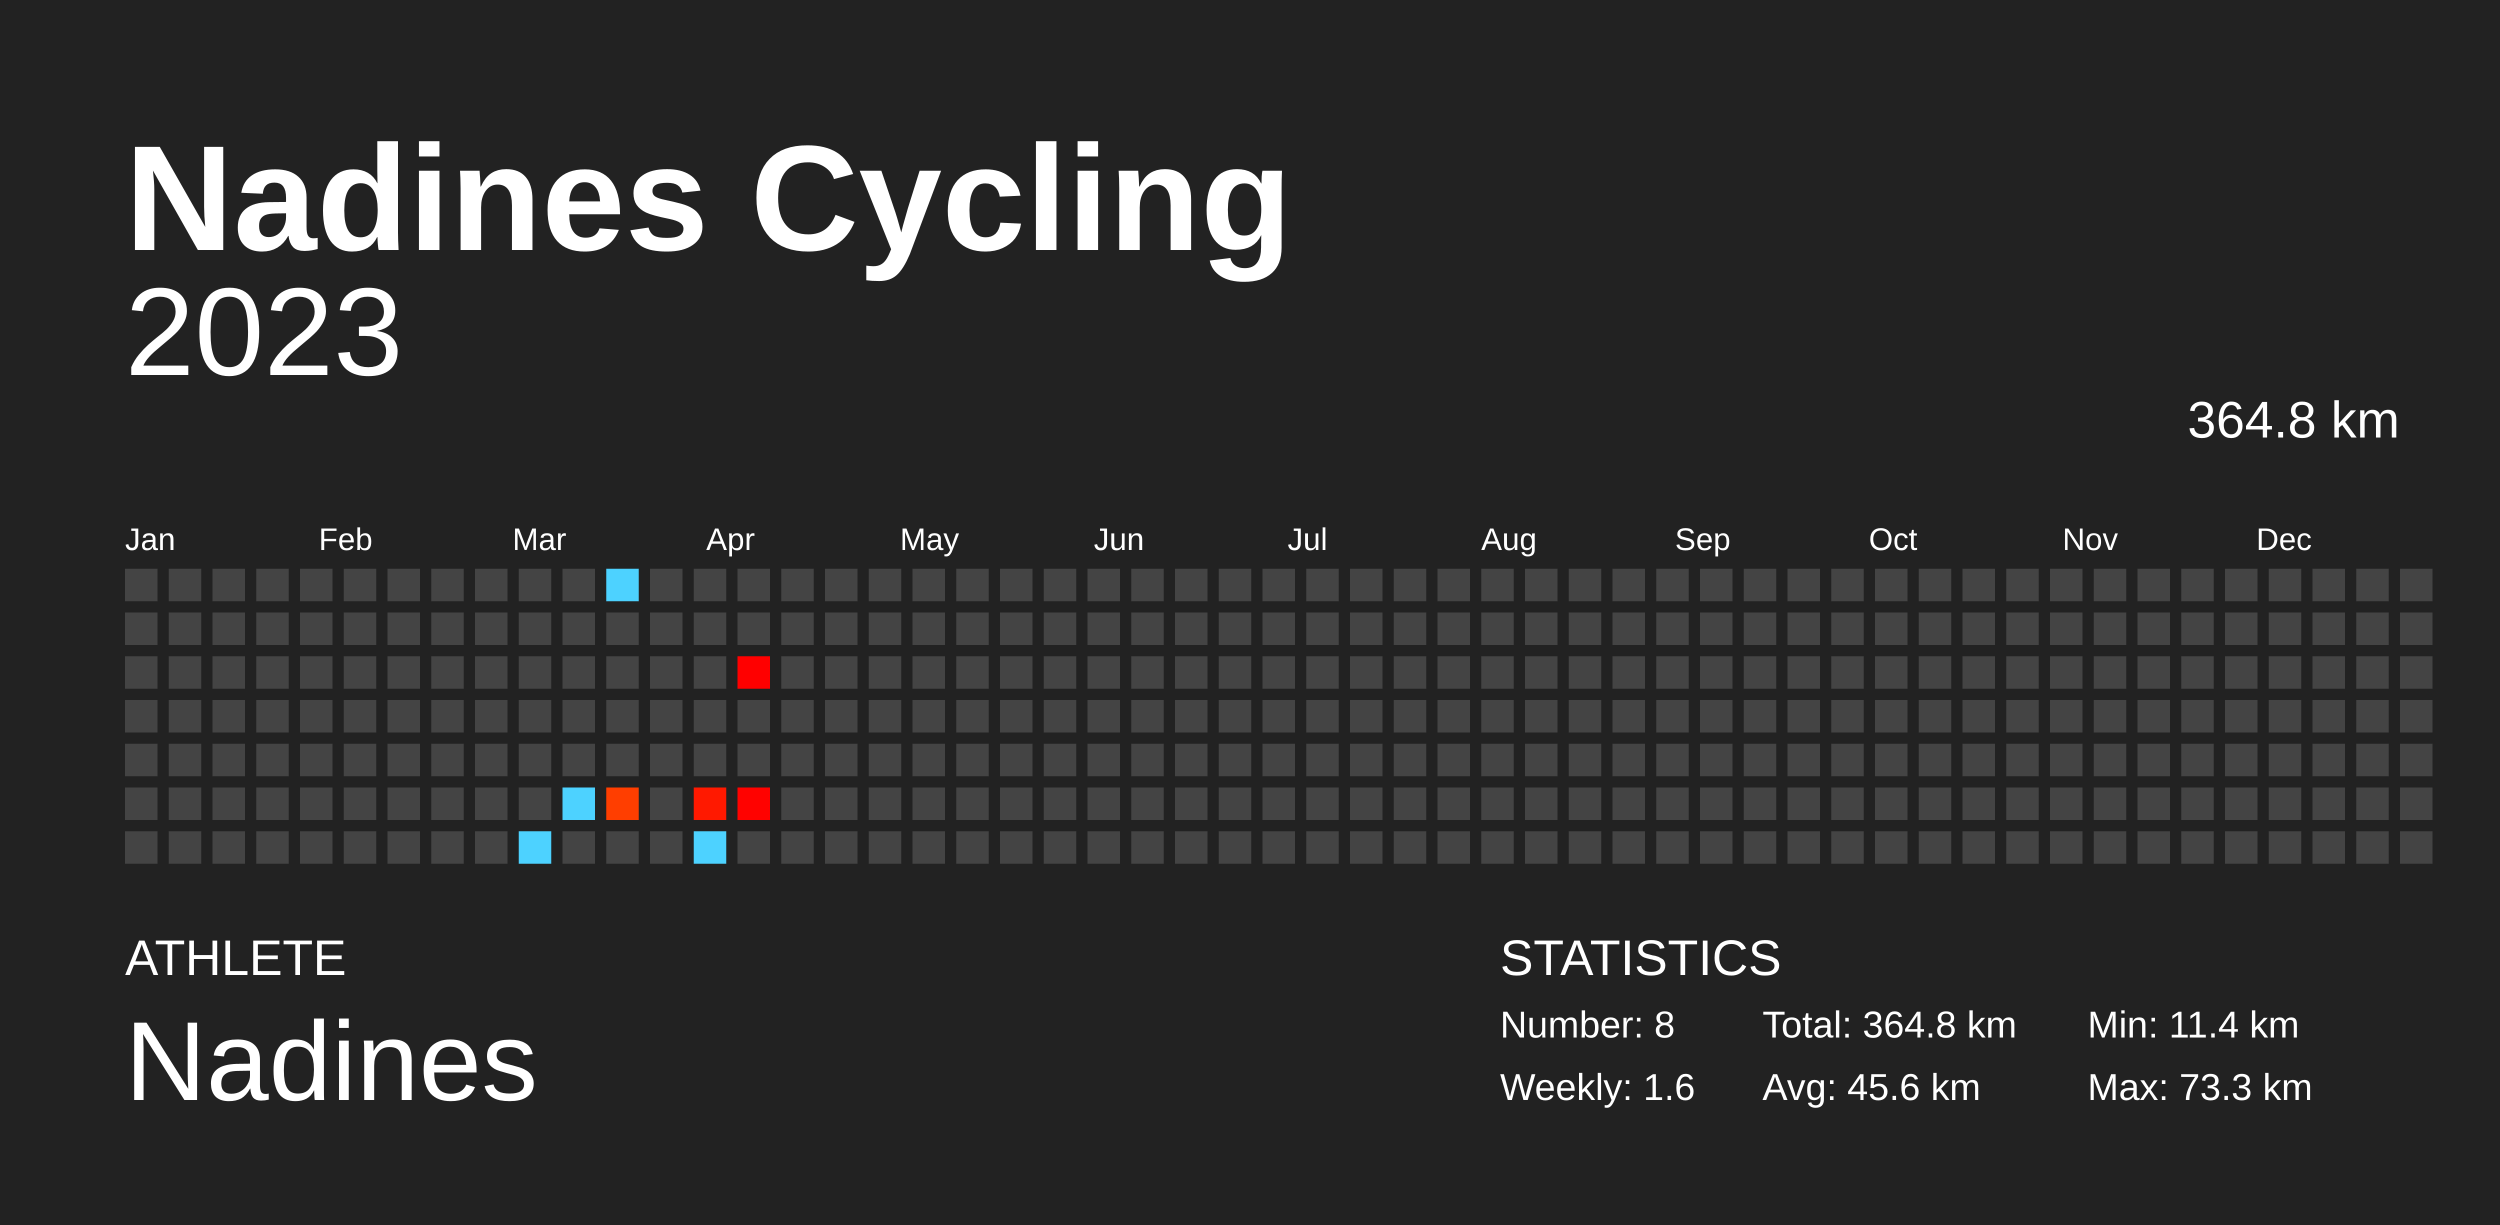
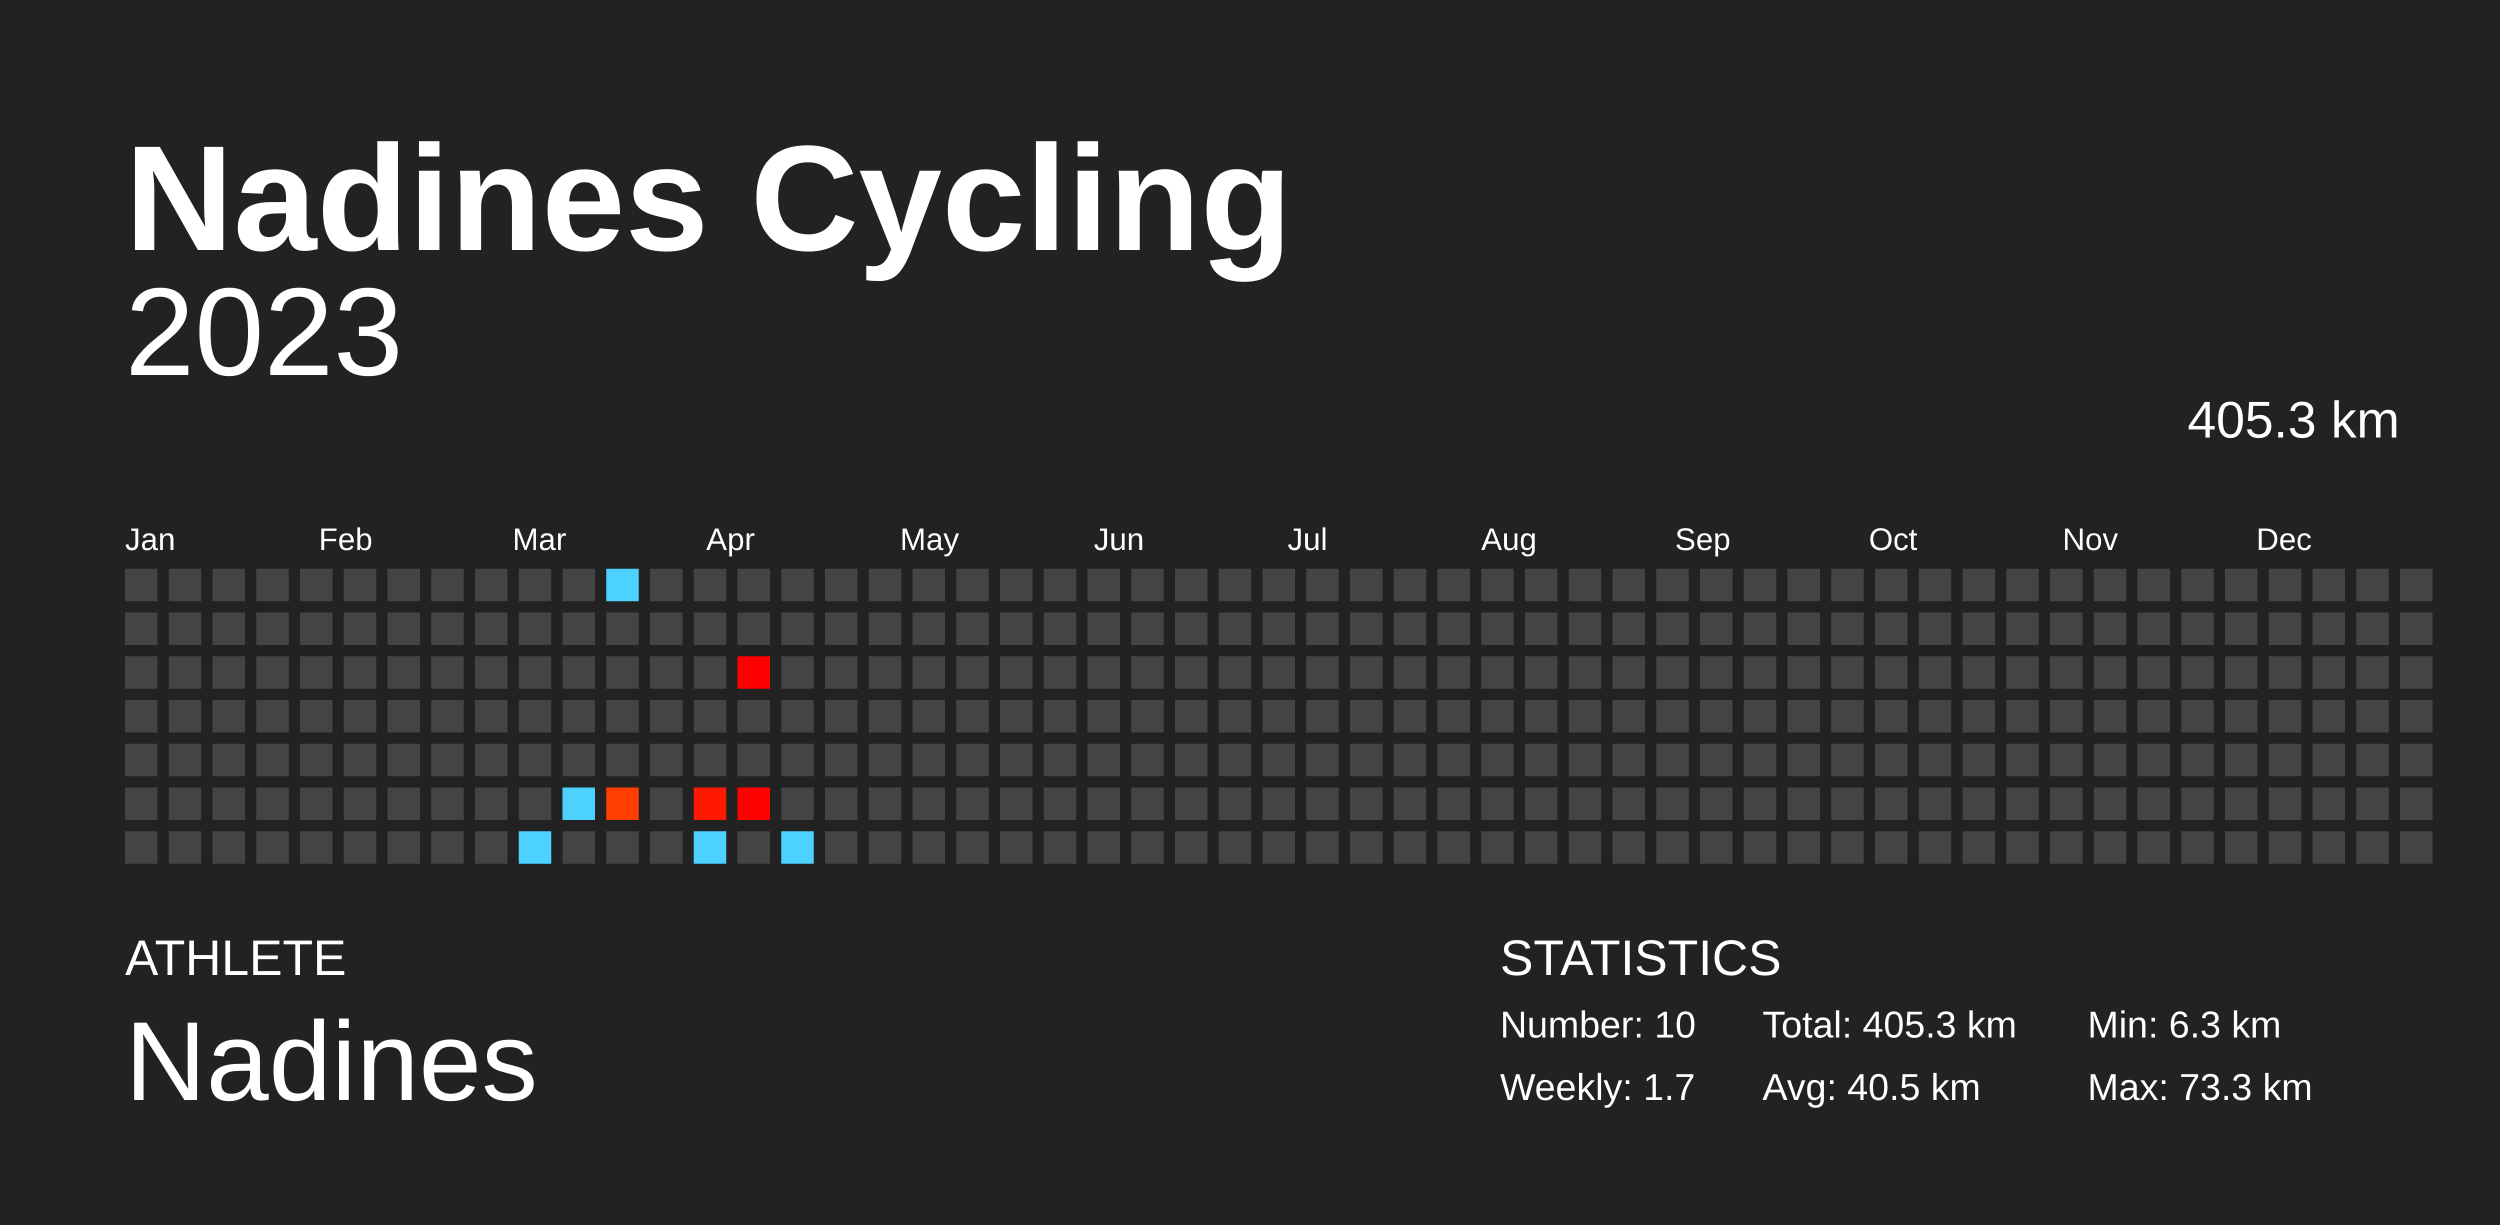
<svg xmlns="http://www.w3.org/2000/svg" baseProfile="full" height="98mm" version="1.1" viewBox="0,0,200,98" width="200mm">
  <defs />
  <rect fill="#222222" height="98" width="200" x="0" y="0" />
  <text fill="#FFFFFF" style="font-size:12px; font-family:Arial; font-weight:bold;" x="10" y="20">Nadines Cycling</text>
  <text fill="#FFFFFF" style="font-size:4px; font-family:Arial" x="10" y="78">ATHLETE</text>
  <text fill="#FFFFFF" style="font-size:9px; font-family:Arial" x="10" y="88">Nadines</text>
  <text fill="#FFFFFF" style="font-size:4px; font-family:Arial" x="120" y="78">STATISTICS</text>
-   <text fill="#FFFFFF" style="font-size:3px; font-family:Arial" x="120" y="83">Number: 8</text>
-   <text fill="#FFFFFF" style="font-size:3px; font-family:Arial" x="120" y="88">Weekly: 1.6</text>
-   <text fill="#FFFFFF" style="font-size:3px; font-family:Arial" x="141" y="83">Total: 364.8 km</text>
-   <text fill="#FFFFFF" style="font-size:3px; font-family:Arial" x="141" y="88">Avg: 45.6 km</text>
-   <text fill="#FFFFFF" style="font-size:3px; font-family:Arial" x="167" y="83">Min: 11.4 km</text>
+   <text fill="#FFFFFF" style="font-size:3px; font-family:Arial" x="120" y="83">Number: 10</text>
+   <text fill="#FFFFFF" style="font-size:3px; font-family:Arial" x="120" y="88">Weekly: 1.7</text>
+   <text fill="#FFFFFF" style="font-size:3px; font-family:Arial" x="141" y="83">Total: 405.3 km</text>
+   <text fill="#FFFFFF" style="font-size:3px; font-family:Arial" x="141" y="88">Avg: 40.5 km</text>
+   <text fill="#FFFFFF" style="font-size:3px; font-family:Arial" x="167" y="83">Min: 6.3 km</text>
  <text fill="#FFFFFF" style="font-size:3px; font-family:Arial" x="167" y="88">Max: 73.3 km</text>
  <text alignment-baseline="hanging" fill="#FFFFFF" style="font-size:10.0px; font-family:Arial;" x="10" y="30">2023</text>
-   <text alignment-baseline="hanging" fill="#FFFFFF" style="font-size:4.125px; font-family:Arial;" x="175" y="35">364.8 km</text>
+   <text alignment-baseline="hanging" fill="#FFFFFF" style="font-size:4.125px; font-family:Arial;" x="175" y="35">405.3 km</text>
  <text fill="#FFFFFF" style="font-size:2.5px; font-family:Arial" x="10.0" y="44">Jan</text>
  <text fill="#FFFFFF" style="font-size:2.5px; font-family:Arial" x="25.5" y="44">Feb</text>
  <text fill="#FFFFFF" style="font-size:2.5px; font-family:Arial" x="41.0" y="44">Mar</text>
  <text fill="#FFFFFF" style="font-size:2.5px; font-family:Arial" x="56.5" y="44">Apr</text>
  <text fill="#FFFFFF" style="font-size:2.5px; font-family:Arial" x="72.0" y="44">May</text>
  <text fill="#FFFFFF" style="font-size:2.5px; font-family:Arial" x="87.5" y="44">Jun</text>
  <text fill="#FFFFFF" style="font-size:2.5px; font-family:Arial" x="103.0" y="44">Jul</text>
  <text fill="#FFFFFF" style="font-size:2.5px; font-family:Arial" x="118.5" y="44">Aug</text>
  <text fill="#FFFFFF" style="font-size:2.5px; font-family:Arial" x="134.0" y="44">Sep</text>
  <text fill="#FFFFFF" style="font-size:2.5px; font-family:Arial" x="149.5" y="44">Oct</text>
  <text fill="#FFFFFF" style="font-size:2.5px; font-family:Arial" x="165.0" y="44">Nov</text>
  <text fill="#FFFFFF" style="font-size:2.5px; font-family:Arial" x="180.5" y="44">Dec</text>
  <rect fill="#444444" height="2.6" width="2.6" x="10.0" y="45.5" />
  <rect fill="#444444" height="2.6" width="2.6" x="10.0" y="49.0" />
  <rect fill="#444444" height="2.6" width="2.6" x="10.0" y="52.5" />
  <rect fill="#444444" height="2.6" width="2.6" x="10.0" y="56.0" />
  <rect fill="#444444" height="2.6" width="2.6" x="10.0" y="59.5" />
  <rect fill="#444444" height="2.6" width="2.6" x="10.0" y="63.0" />
  <rect fill="#444444" height="2.6" width="2.6" x="10.0" y="66.5" />
  <rect fill="#444444" height="2.6" width="2.6" x="13.5" y="45.5" />
  <rect fill="#444444" height="2.6" width="2.6" x="13.5" y="49.0" />
  <rect fill="#444444" height="2.6" width="2.6" x="13.5" y="52.5" />
  <rect fill="#444444" height="2.6" width="2.6" x="13.5" y="56.0" />
  <rect fill="#444444" height="2.6" width="2.6" x="13.5" y="59.5" />
  <rect fill="#444444" height="2.6" width="2.6" x="13.5" y="63.0" />
  <rect fill="#444444" height="2.6" width="2.6" x="13.5" y="66.5" />
  <rect fill="#444444" height="2.6" width="2.6" x="17.0" y="45.5" />
  <rect fill="#444444" height="2.6" width="2.6" x="17.0" y="49.0" />
  <rect fill="#444444" height="2.6" width="2.6" x="17.0" y="52.5" />
  <rect fill="#444444" height="2.6" width="2.6" x="17.0" y="56.0" />
  <rect fill="#444444" height="2.6" width="2.6" x="17.0" y="59.5" />
  <rect fill="#444444" height="2.6" width="2.6" x="17.0" y="63.0" />
  <rect fill="#444444" height="2.6" width="2.6" x="17.0" y="66.5" />
  <rect fill="#444444" height="2.6" width="2.6" x="20.5" y="45.5" />
  <rect fill="#444444" height="2.6" width="2.6" x="20.5" y="49.0" />
  <rect fill="#444444" height="2.6" width="2.6" x="20.5" y="52.5" />
  <rect fill="#444444" height="2.6" width="2.6" x="20.5" y="56.0" />
  <rect fill="#444444" height="2.6" width="2.6" x="20.5" y="59.5" />
  <rect fill="#444444" height="2.6" width="2.6" x="20.5" y="63.0" />
  <rect fill="#444444" height="2.6" width="2.6" x="20.5" y="66.5" />
  <rect fill="#444444" height="2.6" width="2.6" x="24.0" y="45.5" />
  <rect fill="#444444" height="2.6" width="2.6" x="24.0" y="49.0" />
  <rect fill="#444444" height="2.6" width="2.6" x="24.0" y="52.5" />
  <rect fill="#444444" height="2.6" width="2.6" x="24.0" y="56.0" />
  <rect fill="#444444" height="2.6" width="2.6" x="24.0" y="59.5" />
  <rect fill="#444444" height="2.6" width="2.6" x="24.0" y="63.0" />
  <rect fill="#444444" height="2.6" width="2.6" x="24.0" y="66.5" />
  <rect fill="#444444" height="2.6" width="2.6" x="27.5" y="45.5" />
  <rect fill="#444444" height="2.6" width="2.6" x="27.5" y="49.0" />
  <rect fill="#444444" height="2.6" width="2.6" x="27.5" y="52.5" />
  <rect fill="#444444" height="2.6" width="2.6" x="27.5" y="56.0" />
  <rect fill="#444444" height="2.6" width="2.6" x="27.5" y="59.5" />
  <rect fill="#444444" height="2.6" width="2.6" x="27.5" y="63.0" />
  <rect fill="#444444" height="2.6" width="2.6" x="27.5" y="66.5" />
  <rect fill="#444444" height="2.6" width="2.6" x="31.0" y="45.5" />
  <rect fill="#444444" height="2.6" width="2.6" x="31.0" y="49.0" />
  <rect fill="#444444" height="2.6" width="2.6" x="31.0" y="52.5" />
  <rect fill="#444444" height="2.6" width="2.6" x="31.0" y="56.0" />
  <rect fill="#444444" height="2.6" width="2.6" x="31.0" y="59.5" />
  <rect fill="#444444" height="2.6" width="2.6" x="31.0" y="63.0" />
  <rect fill="#444444" height="2.6" width="2.6" x="31.0" y="66.5" />
  <rect fill="#444444" height="2.6" width="2.6" x="34.5" y="45.5" />
  <rect fill="#444444" height="2.6" width="2.6" x="34.5" y="49.0" />
  <rect fill="#444444" height="2.6" width="2.6" x="34.5" y="52.5" />
  <rect fill="#444444" height="2.6" width="2.6" x="34.5" y="56.0" />
  <rect fill="#444444" height="2.6" width="2.6" x="34.5" y="59.5" />
  <rect fill="#444444" height="2.6" width="2.6" x="34.5" y="63.0" />
  <rect fill="#444444" height="2.6" width="2.6" x="34.5" y="66.5" />
  <rect fill="#444444" height="2.6" width="2.6" x="38.0" y="45.5" />
  <rect fill="#444444" height="2.6" width="2.6" x="38.0" y="49.0" />
  <rect fill="#444444" height="2.6" width="2.6" x="38.0" y="52.5" />
  <rect fill="#444444" height="2.6" width="2.6" x="38.0" y="56.0" />
  <rect fill="#444444" height="2.6" width="2.6" x="38.0" y="59.5" />
  <rect fill="#444444" height="2.6" width="2.6" x="38.0" y="63.0" />
  <rect fill="#444444" height="2.6" width="2.6" x="38.0" y="66.5" />
  <rect fill="#444444" height="2.6" width="2.6" x="41.5" y="45.5" />
  <rect fill="#444444" height="2.6" width="2.6" x="41.5" y="49.0" />
  <rect fill="#444444" height="2.6" width="2.6" x="41.5" y="52.5" />
  <rect fill="#444444" height="2.6" width="2.6" x="41.5" y="56.0" />
  <rect fill="#444444" height="2.6" width="2.6" x="41.5" y="59.5" />
  <rect fill="#444444" height="2.6" width="2.6" x="41.5" y="63.0" />
  <rect fill="#4dd2ff" height="2.6" width="2.6" x="41.5" y="66.5" />
  <rect fill="#444444" height="2.6" width="2.6" x="45.0" y="45.5" />
  <rect fill="#444444" height="2.6" width="2.6" x="45.0" y="49.0" />
  <rect fill="#444444" height="2.6" width="2.6" x="45.0" y="52.5" />
  <rect fill="#444444" height="2.6" width="2.6" x="45.0" y="56.0" />
  <rect fill="#444444" height="2.6" width="2.6" x="45.0" y="59.5" />
  <rect fill="#4dd2ff" height="2.6" width="2.6" x="45.0" y="63.0" />
  <rect fill="#444444" height="2.6" width="2.6" x="45.0" y="66.5" />
  <rect fill="#4dd2ff" height="2.6" width="2.6" x="48.5" y="45.5" />
  <rect fill="#444444" height="2.6" width="2.6" x="48.5" y="49.0" />
  <rect fill="#444444" height="2.6" width="2.6" x="48.5" y="52.5" />
  <rect fill="#444444" height="2.6" width="2.6" x="48.5" y="56.0" />
  <rect fill="#444444" height="2.6" width="2.6" x="48.5" y="59.5" />
  <rect fill="#ff3e00" height="2.6" width="2.6" x="48.5" y="63.0" />
  <rect fill="#444444" height="2.6" width="2.6" x="48.5" y="66.5" />
  <rect fill="#444444" height="2.6" width="2.6" x="52.0" y="45.5" />
  <rect fill="#444444" height="2.6" width="2.6" x="52.0" y="49.0" />
  <rect fill="#444444" height="2.6" width="2.6" x="52.0" y="52.5" />
  <rect fill="#444444" height="2.6" width="2.6" x="52.0" y="56.0" />
  <rect fill="#444444" height="2.6" width="2.6" x="52.0" y="59.5" />
  <rect fill="#444444" height="2.6" width="2.6" x="52.0" y="63.0" />
  <rect fill="#444444" height="2.6" width="2.6" x="52.0" y="66.5" />
  <rect fill="#444444" height="2.6" width="2.6" x="55.5" y="45.5" />
  <rect fill="#444444" height="2.6" width="2.6" x="55.5" y="49.0" />
  <rect fill="#444444" height="2.6" width="2.6" x="55.5" y="52.5" />
  <rect fill="#444444" height="2.6" width="2.6" x="55.5" y="56.0" />
  <rect fill="#444444" height="2.6" width="2.6" x="55.5" y="59.5" />
  <rect fill="#ff1900" height="2.6" width="2.6" x="55.5" y="63.0" />
  <rect fill="#4dd2ff" height="2.6" width="2.6" x="55.5" y="66.5" />
  <rect fill="#444444" height="2.6" width="2.6" x="59.0" y="45.5" />
  <rect fill="#444444" height="2.6" width="2.6" x="59.0" y="49.0" />
  <rect fill="#ff0000" height="2.6" width="2.6" x="59.0" y="52.5" />
  <rect fill="#444444" height="2.6" width="2.6" x="59.0" y="56.0" />
  <rect fill="#444444" height="2.6" width="2.6" x="59.0" y="59.5" />
  <rect fill="#ff0200" height="2.6" width="2.6" x="59.0" y="63.0" />
  <rect fill="#444444" height="2.6" width="2.6" x="59.0" y="66.5" />
  <rect fill="#444444" height="2.6" width="2.6" x="62.5" y="45.5" />
  <rect fill="#444444" height="2.6" width="2.6" x="62.5" y="49.0" />
  <rect fill="#444444" height="2.6" width="2.6" x="62.5" y="52.5" />
  <rect fill="#444444" height="2.6" width="2.6" x="62.5" y="56.0" />
  <rect fill="#444444" height="2.6" width="2.6" x="62.5" y="59.5" />
  <rect fill="#444444" height="2.6" width="2.6" x="62.5" y="63.0" />
-   <rect fill="#444444" height="2.6" width="2.6" x="62.5" y="66.5" />
+   <rect fill="#4dd2ff" height="2.6" width="2.6" x="62.5" y="66.5" />
  <rect fill="#444444" height="2.6" width="2.6" x="66.0" y="45.5" />
  <rect fill="#444444" height="2.6" width="2.6" x="66.0" y="49.0" />
  <rect fill="#444444" height="2.6" width="2.6" x="66.0" y="52.5" />
  <rect fill="#444444" height="2.6" width="2.6" x="66.0" y="56.0" />
  <rect fill="#444444" height="2.6" width="2.6" x="66.0" y="59.5" />
  <rect fill="#444444" height="2.6" width="2.6" x="66.0" y="63.0" />
  <rect fill="#444444" height="2.6" width="2.6" x="66.0" y="66.5" />
  <rect fill="#444444" height="2.6" width="2.6" x="69.5" y="45.5" />
  <rect fill="#444444" height="2.6" width="2.6" x="69.5" y="49.0" />
  <rect fill="#444444" height="2.6" width="2.6" x="69.5" y="52.5" />
  <rect fill="#444444" height="2.6" width="2.6" x="69.5" y="56.0" />
  <rect fill="#444444" height="2.6" width="2.6" x="69.5" y="59.5" />
  <rect fill="#444444" height="2.6" width="2.6" x="69.5" y="63.0" />
  <rect fill="#444444" height="2.6" width="2.6" x="69.5" y="66.5" />
  <rect fill="#444444" height="2.6" width="2.6" x="73.0" y="45.5" />
  <rect fill="#444444" height="2.6" width="2.6" x="73.0" y="49.0" />
  <rect fill="#444444" height="2.6" width="2.6" x="73.0" y="52.5" />
  <rect fill="#444444" height="2.6" width="2.6" x="73.0" y="56.0" />
  <rect fill="#444444" height="2.6" width="2.6" x="73.0" y="59.5" />
  <rect fill="#444444" height="2.6" width="2.6" x="73.0" y="63.0" />
  <rect fill="#444444" height="2.6" width="2.6" x="73.0" y="66.5" />
  <rect fill="#444444" height="2.6" width="2.6" x="76.5" y="45.5" />
  <rect fill="#444444" height="2.6" width="2.6" x="76.5" y="49.0" />
  <rect fill="#444444" height="2.6" width="2.6" x="76.5" y="52.5" />
  <rect fill="#444444" height="2.6" width="2.6" x="76.5" y="56.0" />
  <rect fill="#444444" height="2.6" width="2.6" x="76.5" y="59.5" />
  <rect fill="#444444" height="2.6" width="2.6" x="76.5" y="63.0" />
  <rect fill="#444444" height="2.6" width="2.6" x="76.5" y="66.5" />
  <rect fill="#444444" height="2.6" width="2.6" x="80.0" y="45.5" />
  <rect fill="#444444" height="2.6" width="2.6" x="80.0" y="49.0" />
  <rect fill="#444444" height="2.6" width="2.6" x="80.0" y="52.5" />
  <rect fill="#444444" height="2.6" width="2.6" x="80.0" y="56.0" />
  <rect fill="#444444" height="2.6" width="2.6" x="80.0" y="59.5" />
  <rect fill="#444444" height="2.6" width="2.6" x="80.0" y="63.0" />
  <rect fill="#444444" height="2.6" width="2.6" x="80.0" y="66.5" />
  <rect fill="#444444" height="2.6" width="2.6" x="83.5" y="45.5" />
  <rect fill="#444444" height="2.6" width="2.6" x="83.5" y="49.0" />
  <rect fill="#444444" height="2.6" width="2.6" x="83.5" y="52.5" />
  <rect fill="#444444" height="2.6" width="2.6" x="83.5" y="56.0" />
  <rect fill="#444444" height="2.6" width="2.6" x="83.5" y="59.5" />
  <rect fill="#444444" height="2.6" width="2.6" x="83.5" y="63.0" />
  <rect fill="#444444" height="2.6" width="2.6" x="83.5" y="66.5" />
  <rect fill="#444444" height="2.6" width="2.6" x="87.0" y="45.5" />
  <rect fill="#444444" height="2.6" width="2.6" x="87.0" y="49.0" />
  <rect fill="#444444" height="2.6" width="2.6" x="87.0" y="52.5" />
  <rect fill="#444444" height="2.6" width="2.6" x="87.0" y="56.0" />
  <rect fill="#444444" height="2.6" width="2.6" x="87.0" y="59.5" />
  <rect fill="#444444" height="2.6" width="2.6" x="87.0" y="63.0" />
  <rect fill="#444444" height="2.6" width="2.6" x="87.0" y="66.5" />
  <rect fill="#444444" height="2.6" width="2.6" x="90.5" y="45.5" />
  <rect fill="#444444" height="2.6" width="2.6" x="90.5" y="49.0" />
  <rect fill="#444444" height="2.6" width="2.6" x="90.5" y="52.5" />
  <rect fill="#444444" height="2.6" width="2.6" x="90.5" y="56.0" />
  <rect fill="#444444" height="2.6" width="2.6" x="90.5" y="59.5" />
  <rect fill="#444444" height="2.6" width="2.6" x="90.5" y="63.0" />
  <rect fill="#444444" height="2.6" width="2.6" x="90.5" y="66.5" />
  <rect fill="#444444" height="2.6" width="2.6" x="94.0" y="45.5" />
  <rect fill="#444444" height="2.6" width="2.6" x="94.0" y="49.0" />
  <rect fill="#444444" height="2.6" width="2.6" x="94.0" y="52.5" />
  <rect fill="#444444" height="2.6" width="2.6" x="94.0" y="56.0" />
  <rect fill="#444444" height="2.6" width="2.6" x="94.0" y="59.5" />
  <rect fill="#444444" height="2.6" width="2.6" x="94.0" y="63.0" />
  <rect fill="#444444" height="2.6" width="2.6" x="94.0" y="66.5" />
  <rect fill="#444444" height="2.6" width="2.6" x="97.5" y="45.5" />
  <rect fill="#444444" height="2.6" width="2.6" x="97.5" y="49.0" />
  <rect fill="#444444" height="2.6" width="2.6" x="97.5" y="52.5" />
  <rect fill="#444444" height="2.6" width="2.6" x="97.5" y="56.0" />
  <rect fill="#444444" height="2.6" width="2.6" x="97.5" y="59.5" />
  <rect fill="#444444" height="2.6" width="2.6" x="97.5" y="63.0" />
  <rect fill="#444444" height="2.6" width="2.6" x="97.5" y="66.5" />
  <rect fill="#444444" height="2.6" width="2.6" x="101.0" y="45.5" />
  <rect fill="#444444" height="2.6" width="2.6" x="101.0" y="49.0" />
  <rect fill="#444444" height="2.6" width="2.6" x="101.0" y="52.5" />
  <rect fill="#444444" height="2.6" width="2.6" x="101.0" y="56.0" />
  <rect fill="#444444" height="2.6" width="2.6" x="101.0" y="59.5" />
  <rect fill="#444444" height="2.6" width="2.6" x="101.0" y="63.0" />
  <rect fill="#444444" height="2.6" width="2.6" x="101.0" y="66.5" />
  <rect fill="#444444" height="2.6" width="2.6" x="104.5" y="45.5" />
  <rect fill="#444444" height="2.6" width="2.6" x="104.5" y="49.0" />
  <rect fill="#444444" height="2.6" width="2.6" x="104.5" y="52.5" />
  <rect fill="#444444" height="2.6" width="2.6" x="104.5" y="56.0" />
  <rect fill="#444444" height="2.6" width="2.6" x="104.5" y="59.5" />
  <rect fill="#444444" height="2.6" width="2.6" x="104.5" y="63.0" />
  <rect fill="#444444" height="2.6" width="2.6" x="104.5" y="66.5" />
  <rect fill="#444444" height="2.6" width="2.6" x="108.0" y="45.5" />
  <rect fill="#444444" height="2.6" width="2.6" x="108.0" y="49.0" />
  <rect fill="#444444" height="2.6" width="2.6" x="108.0" y="52.5" />
  <rect fill="#444444" height="2.6" width="2.6" x="108.0" y="56.0" />
  <rect fill="#444444" height="2.6" width="2.6" x="108.0" y="59.5" />
  <rect fill="#444444" height="2.6" width="2.6" x="108.0" y="63.0" />
  <rect fill="#444444" height="2.6" width="2.6" x="108.0" y="66.5" />
  <rect fill="#444444" height="2.6" width="2.6" x="111.5" y="45.5" />
  <rect fill="#444444" height="2.6" width="2.6" x="111.5" y="49.0" />
  <rect fill="#444444" height="2.6" width="2.6" x="111.5" y="52.5" />
  <rect fill="#444444" height="2.6" width="2.6" x="111.5" y="56.0" />
  <rect fill="#444444" height="2.6" width="2.6" x="111.5" y="59.5" />
  <rect fill="#444444" height="2.6" width="2.6" x="111.5" y="63.0" />
  <rect fill="#444444" height="2.6" width="2.6" x="111.5" y="66.5" />
  <rect fill="#444444" height="2.6" width="2.6" x="115.0" y="45.5" />
  <rect fill="#444444" height="2.6" width="2.6" x="115.0" y="49.0" />
  <rect fill="#444444" height="2.6" width="2.6" x="115.0" y="52.5" />
  <rect fill="#444444" height="2.6" width="2.6" x="115.0" y="56.0" />
  <rect fill="#444444" height="2.6" width="2.6" x="115.0" y="59.5" />
  <rect fill="#444444" height="2.6" width="2.6" x="115.0" y="63.0" />
  <rect fill="#444444" height="2.6" width="2.6" x="115.0" y="66.5" />
  <rect fill="#444444" height="2.6" width="2.6" x="118.5" y="45.5" />
  <rect fill="#444444" height="2.6" width="2.6" x="118.5" y="49.0" />
  <rect fill="#444444" height="2.6" width="2.6" x="118.5" y="52.5" />
  <rect fill="#444444" height="2.6" width="2.6" x="118.5" y="56.0" />
  <rect fill="#444444" height="2.6" width="2.6" x="118.5" y="59.5" />
  <rect fill="#444444" height="2.6" width="2.6" x="118.5" y="63.0" />
  <rect fill="#444444" height="2.6" width="2.6" x="118.5" y="66.5" />
  <rect fill="#444444" height="2.6" width="2.6" x="122.0" y="45.5" />
  <rect fill="#444444" height="2.6" width="2.6" x="122.0" y="49.0" />
  <rect fill="#444444" height="2.6" width="2.6" x="122.0" y="52.5" />
  <rect fill="#444444" height="2.6" width="2.6" x="122.0" y="56.0" />
  <rect fill="#444444" height="2.6" width="2.6" x="122.0" y="59.5" />
  <rect fill="#444444" height="2.6" width="2.6" x="122.0" y="63.0" />
  <rect fill="#444444" height="2.6" width="2.6" x="122.0" y="66.5" />
  <rect fill="#444444" height="2.6" width="2.6" x="125.5" y="45.5" />
  <rect fill="#444444" height="2.6" width="2.6" x="125.5" y="49.0" />
  <rect fill="#444444" height="2.6" width="2.6" x="125.5" y="52.5" />
  <rect fill="#444444" height="2.6" width="2.6" x="125.5" y="56.0" />
  <rect fill="#444444" height="2.6" width="2.6" x="125.5" y="59.5" />
  <rect fill="#444444" height="2.6" width="2.6" x="125.5" y="63.0" />
  <rect fill="#444444" height="2.6" width="2.6" x="125.5" y="66.5" />
  <rect fill="#444444" height="2.6" width="2.6" x="129.0" y="45.5" />
  <rect fill="#444444" height="2.6" width="2.6" x="129.0" y="49.0" />
  <rect fill="#444444" height="2.6" width="2.6" x="129.0" y="52.5" />
  <rect fill="#444444" height="2.6" width="2.6" x="129.0" y="56.0" />
  <rect fill="#444444" height="2.6" width="2.6" x="129.0" y="59.5" />
  <rect fill="#444444" height="2.6" width="2.6" x="129.0" y="63.0" />
  <rect fill="#444444" height="2.6" width="2.6" x="129.0" y="66.5" />
  <rect fill="#444444" height="2.6" width="2.6" x="132.5" y="45.5" />
  <rect fill="#444444" height="2.6" width="2.6" x="132.5" y="49.0" />
  <rect fill="#444444" height="2.6" width="2.6" x="132.5" y="52.5" />
  <rect fill="#444444" height="2.6" width="2.6" x="132.5" y="56.0" />
  <rect fill="#444444" height="2.6" width="2.6" x="132.5" y="59.5" />
  <rect fill="#444444" height="2.6" width="2.6" x="132.5" y="63.0" />
  <rect fill="#444444" height="2.6" width="2.6" x="132.5" y="66.5" />
  <rect fill="#444444" height="2.6" width="2.6" x="136.0" y="45.5" />
  <rect fill="#444444" height="2.6" width="2.6" x="136.0" y="49.0" />
  <rect fill="#444444" height="2.6" width="2.6" x="136.0" y="52.5" />
  <rect fill="#444444" height="2.6" width="2.6" x="136.0" y="56.0" />
  <rect fill="#444444" height="2.6" width="2.6" x="136.0" y="59.5" />
  <rect fill="#444444" height="2.6" width="2.6" x="136.0" y="63.0" />
  <rect fill="#444444" height="2.6" width="2.6" x="136.0" y="66.5" />
  <rect fill="#444444" height="2.6" width="2.6" x="139.5" y="45.5" />
  <rect fill="#444444" height="2.6" width="2.6" x="139.5" y="49.0" />
  <rect fill="#444444" height="2.6" width="2.6" x="139.5" y="52.5" />
  <rect fill="#444444" height="2.6" width="2.6" x="139.5" y="56.0" />
  <rect fill="#444444" height="2.6" width="2.6" x="139.5" y="59.5" />
  <rect fill="#444444" height="2.6" width="2.6" x="139.5" y="63.0" />
  <rect fill="#444444" height="2.6" width="2.6" x="139.5" y="66.5" />
  <rect fill="#444444" height="2.6" width="2.6" x="143.0" y="45.5" />
  <rect fill="#444444" height="2.6" width="2.6" x="143.0" y="49.0" />
  <rect fill="#444444" height="2.6" width="2.6" x="143.0" y="52.5" />
  <rect fill="#444444" height="2.6" width="2.6" x="143.0" y="56.0" />
  <rect fill="#444444" height="2.6" width="2.6" x="143.0" y="59.5" />
  <rect fill="#444444" height="2.6" width="2.6" x="143.0" y="63.0" />
  <rect fill="#444444" height="2.6" width="2.6" x="143.0" y="66.5" />
  <rect fill="#444444" height="2.6" width="2.6" x="146.5" y="45.5" />
  <rect fill="#444444" height="2.6" width="2.6" x="146.5" y="49.0" />
  <rect fill="#444444" height="2.6" width="2.6" x="146.5" y="52.5" />
  <rect fill="#444444" height="2.6" width="2.6" x="146.5" y="56.0" />
  <rect fill="#444444" height="2.6" width="2.6" x="146.5" y="59.5" />
  <rect fill="#444444" height="2.6" width="2.6" x="146.5" y="63.0" />
  <rect fill="#444444" height="2.6" width="2.6" x="146.5" y="66.5" />
  <rect fill="#444444" height="2.6" width="2.6" x="150.0" y="45.5" />
  <rect fill="#444444" height="2.6" width="2.6" x="150.0" y="49.0" />
  <rect fill="#444444" height="2.6" width="2.6" x="150.0" y="52.5" />
  <rect fill="#444444" height="2.6" width="2.6" x="150.0" y="56.0" />
  <rect fill="#444444" height="2.6" width="2.6" x="150.0" y="59.5" />
  <rect fill="#444444" height="2.6" width="2.6" x="150.0" y="63.0" />
  <rect fill="#444444" height="2.6" width="2.6" x="150.0" y="66.5" />
  <rect fill="#444444" height="2.6" width="2.6" x="153.5" y="45.5" />
  <rect fill="#444444" height="2.6" width="2.6" x="153.5" y="49.0" />
  <rect fill="#444444" height="2.6" width="2.6" x="153.5" y="52.5" />
  <rect fill="#444444" height="2.6" width="2.6" x="153.5" y="56.0" />
  <rect fill="#444444" height="2.6" width="2.6" x="153.5" y="59.5" />
  <rect fill="#444444" height="2.6" width="2.6" x="153.5" y="63.0" />
  <rect fill="#444444" height="2.6" width="2.6" x="153.5" y="66.5" />
  <rect fill="#444444" height="2.6" width="2.6" x="157.0" y="45.5" />
  <rect fill="#444444" height="2.6" width="2.6" x="157.0" y="49.0" />
  <rect fill="#444444" height="2.6" width="2.6" x="157.0" y="52.5" />
  <rect fill="#444444" height="2.6" width="2.6" x="157.0" y="56.0" />
  <rect fill="#444444" height="2.6" width="2.6" x="157.0" y="59.5" />
  <rect fill="#444444" height="2.6" width="2.6" x="157.0" y="63.0" />
  <rect fill="#444444" height="2.6" width="2.6" x="157.0" y="66.5" />
  <rect fill="#444444" height="2.6" width="2.6" x="160.5" y="45.5" />
  <rect fill="#444444" height="2.6" width="2.6" x="160.5" y="49.0" />
  <rect fill="#444444" height="2.6" width="2.6" x="160.5" y="52.5" />
  <rect fill="#444444" height="2.6" width="2.6" x="160.5" y="56.0" />
  <rect fill="#444444" height="2.6" width="2.6" x="160.5" y="59.5" />
  <rect fill="#444444" height="2.6" width="2.6" x="160.5" y="63.0" />
  <rect fill="#444444" height="2.6" width="2.6" x="160.5" y="66.5" />
  <rect fill="#444444" height="2.6" width="2.6" x="164.0" y="45.5" />
  <rect fill="#444444" height="2.6" width="2.6" x="164.0" y="49.0" />
  <rect fill="#444444" height="2.6" width="2.6" x="164.0" y="52.5" />
  <rect fill="#444444" height="2.6" width="2.6" x="164.0" y="56.0" />
  <rect fill="#444444" height="2.6" width="2.6" x="164.0" y="59.5" />
  <rect fill="#444444" height="2.6" width="2.6" x="164.0" y="63.0" />
  <rect fill="#444444" height="2.6" width="2.6" x="164.0" y="66.5" />
  <rect fill="#444444" height="2.6" width="2.6" x="167.5" y="45.5" />
  <rect fill="#444444" height="2.6" width="2.6" x="167.5" y="49.0" />
  <rect fill="#444444" height="2.6" width="2.6" x="167.5" y="52.5" />
  <rect fill="#444444" height="2.6" width="2.6" x="167.5" y="56.0" />
  <rect fill="#444444" height="2.6" width="2.6" x="167.5" y="59.5" />
  <rect fill="#444444" height="2.6" width="2.6" x="167.5" y="63.0" />
  <rect fill="#444444" height="2.6" width="2.6" x="167.5" y="66.5" />
  <rect fill="#444444" height="2.6" width="2.6" x="171.0" y="45.5" />
  <rect fill="#444444" height="2.6" width="2.6" x="171.0" y="49.0" />
  <rect fill="#444444" height="2.6" width="2.6" x="171.0" y="52.5" />
  <rect fill="#444444" height="2.6" width="2.6" x="171.0" y="56.0" />
  <rect fill="#444444" height="2.6" width="2.6" x="171.0" y="59.5" />
  <rect fill="#444444" height="2.6" width="2.6" x="171.0" y="63.0" />
  <rect fill="#444444" height="2.6" width="2.6" x="171.0" y="66.5" />
  <rect fill="#444444" height="2.6" width="2.6" x="174.5" y="45.5" />
  <rect fill="#444444" height="2.6" width="2.6" x="174.5" y="49.0" />
  <rect fill="#444444" height="2.6" width="2.6" x="174.5" y="52.5" />
  <rect fill="#444444" height="2.6" width="2.6" x="174.5" y="56.0" />
  <rect fill="#444444" height="2.6" width="2.6" x="174.5" y="59.5" />
  <rect fill="#444444" height="2.6" width="2.6" x="174.5" y="63.0" />
  <rect fill="#444444" height="2.6" width="2.6" x="174.5" y="66.5" />
  <rect fill="#444444" height="2.6" width="2.6" x="178.0" y="45.5" />
  <rect fill="#444444" height="2.6" width="2.6" x="178.0" y="49.0" />
  <rect fill="#444444" height="2.6" width="2.6" x="178.0" y="52.5" />
  <rect fill="#444444" height="2.6" width="2.6" x="178.0" y="56.0" />
  <rect fill="#444444" height="2.6" width="2.6" x="178.0" y="59.5" />
  <rect fill="#444444" height="2.6" width="2.6" x="178.0" y="63.0" />
  <rect fill="#444444" height="2.6" width="2.6" x="178.0" y="66.5" />
  <rect fill="#444444" height="2.6" width="2.6" x="181.5" y="45.5" />
  <rect fill="#444444" height="2.6" width="2.6" x="181.5" y="49.0" />
  <rect fill="#444444" height="2.6" width="2.6" x="181.5" y="52.5" />
  <rect fill="#444444" height="2.6" width="2.6" x="181.5" y="56.0" />
  <rect fill="#444444" height="2.6" width="2.6" x="181.5" y="59.5" />
  <rect fill="#444444" height="2.6" width="2.6" x="181.5" y="63.0" />
  <rect fill="#444444" height="2.6" width="2.6" x="181.5" y="66.5" />
  <rect fill="#444444" height="2.6" width="2.6" x="185.0" y="45.5" />
  <rect fill="#444444" height="2.6" width="2.6" x="185.0" y="49.0" />
  <rect fill="#444444" height="2.6" width="2.6" x="185.0" y="52.5" />
  <rect fill="#444444" height="2.6" width="2.6" x="185.0" y="56.0" />
  <rect fill="#444444" height="2.6" width="2.6" x="185.0" y="59.5" />
  <rect fill="#444444" height="2.6" width="2.6" x="185.0" y="63.0" />
  <rect fill="#444444" height="2.6" width="2.6" x="185.0" y="66.5" />
  <rect fill="#444444" height="2.6" width="2.6" x="188.5" y="45.5" />
  <rect fill="#444444" height="2.6" width="2.6" x="188.5" y="49.0" />
  <rect fill="#444444" height="2.6" width="2.6" x="188.5" y="52.5" />
  <rect fill="#444444" height="2.6" width="2.6" x="188.5" y="56.0" />
  <rect fill="#444444" height="2.6" width="2.6" x="188.5" y="59.5" />
  <rect fill="#444444" height="2.6" width="2.6" x="188.5" y="63.0" />
  <rect fill="#444444" height="2.6" width="2.6" x="188.5" y="66.5" />
  <rect fill="#444444" height="2.6" width="2.6" x="192.0" y="45.5" />
  <rect fill="#444444" height="2.6" width="2.6" x="192.0" y="49.0" />
  <rect fill="#444444" height="2.6" width="2.6" x="192.0" y="52.5" />
  <rect fill="#444444" height="2.6" width="2.6" x="192.0" y="56.0" />
  <rect fill="#444444" height="2.6" width="2.6" x="192.0" y="59.5" />
  <rect fill="#444444" height="2.6" width="2.6" x="192.0" y="63.0" />
  <rect fill="#444444" height="2.6" width="2.6" x="192.0" y="66.5" />
</svg>
